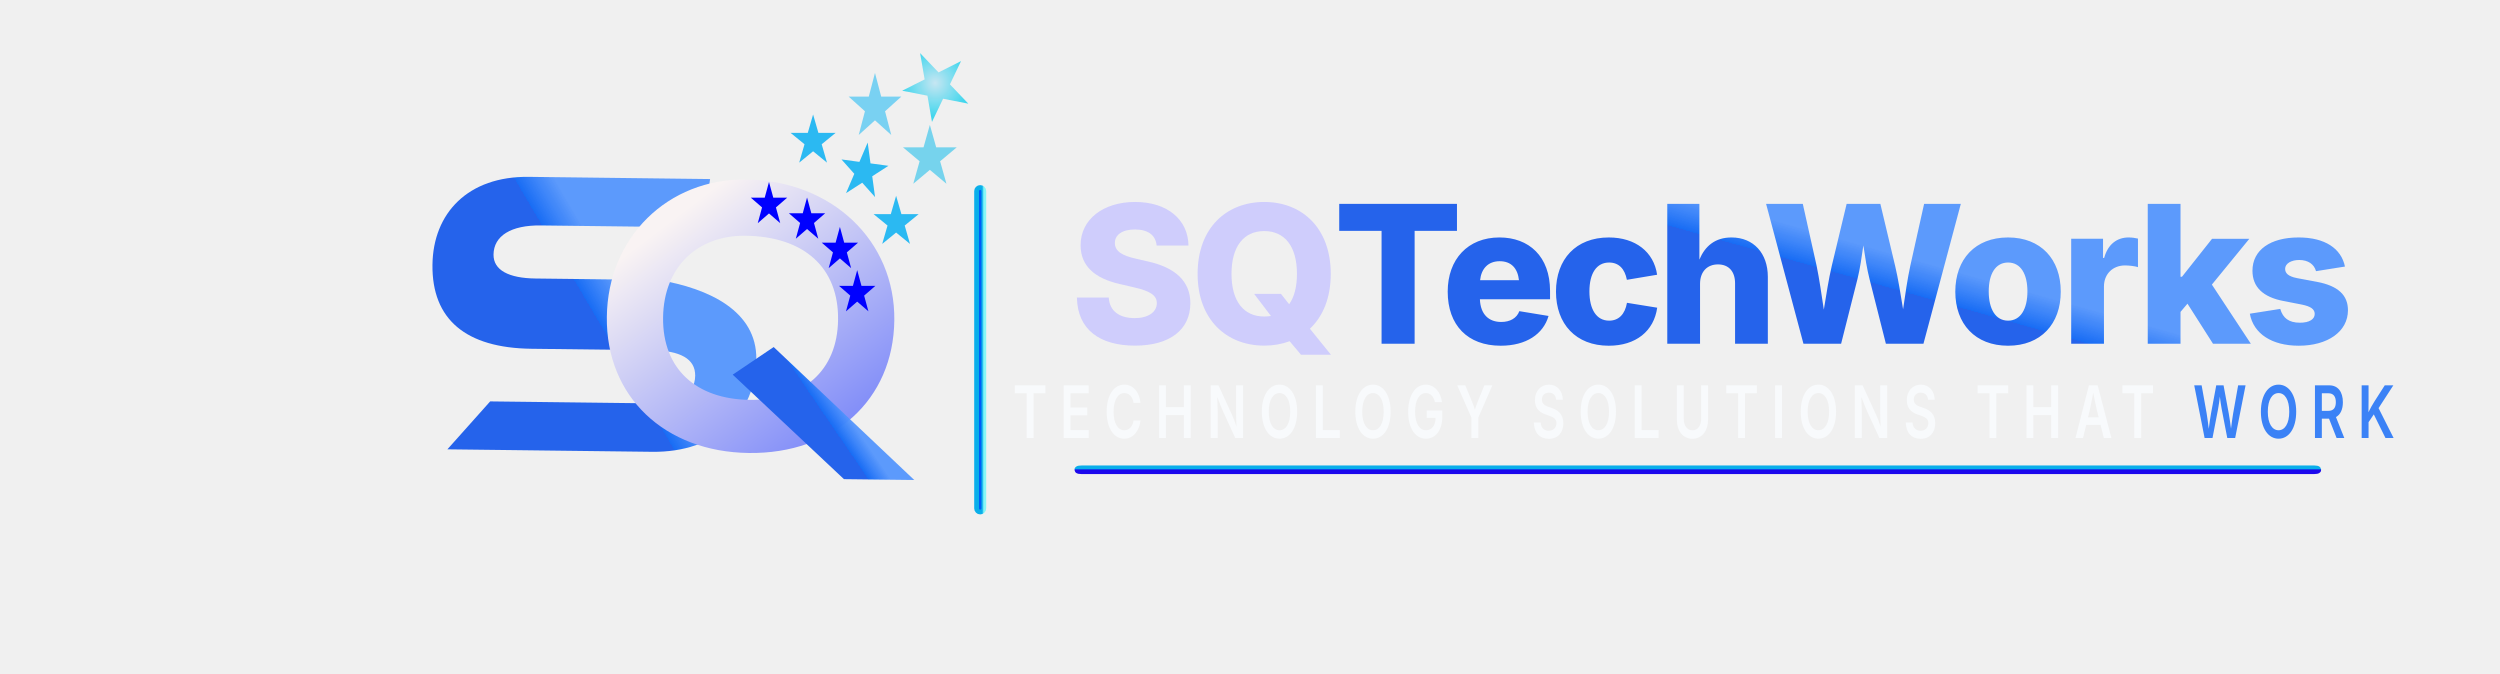
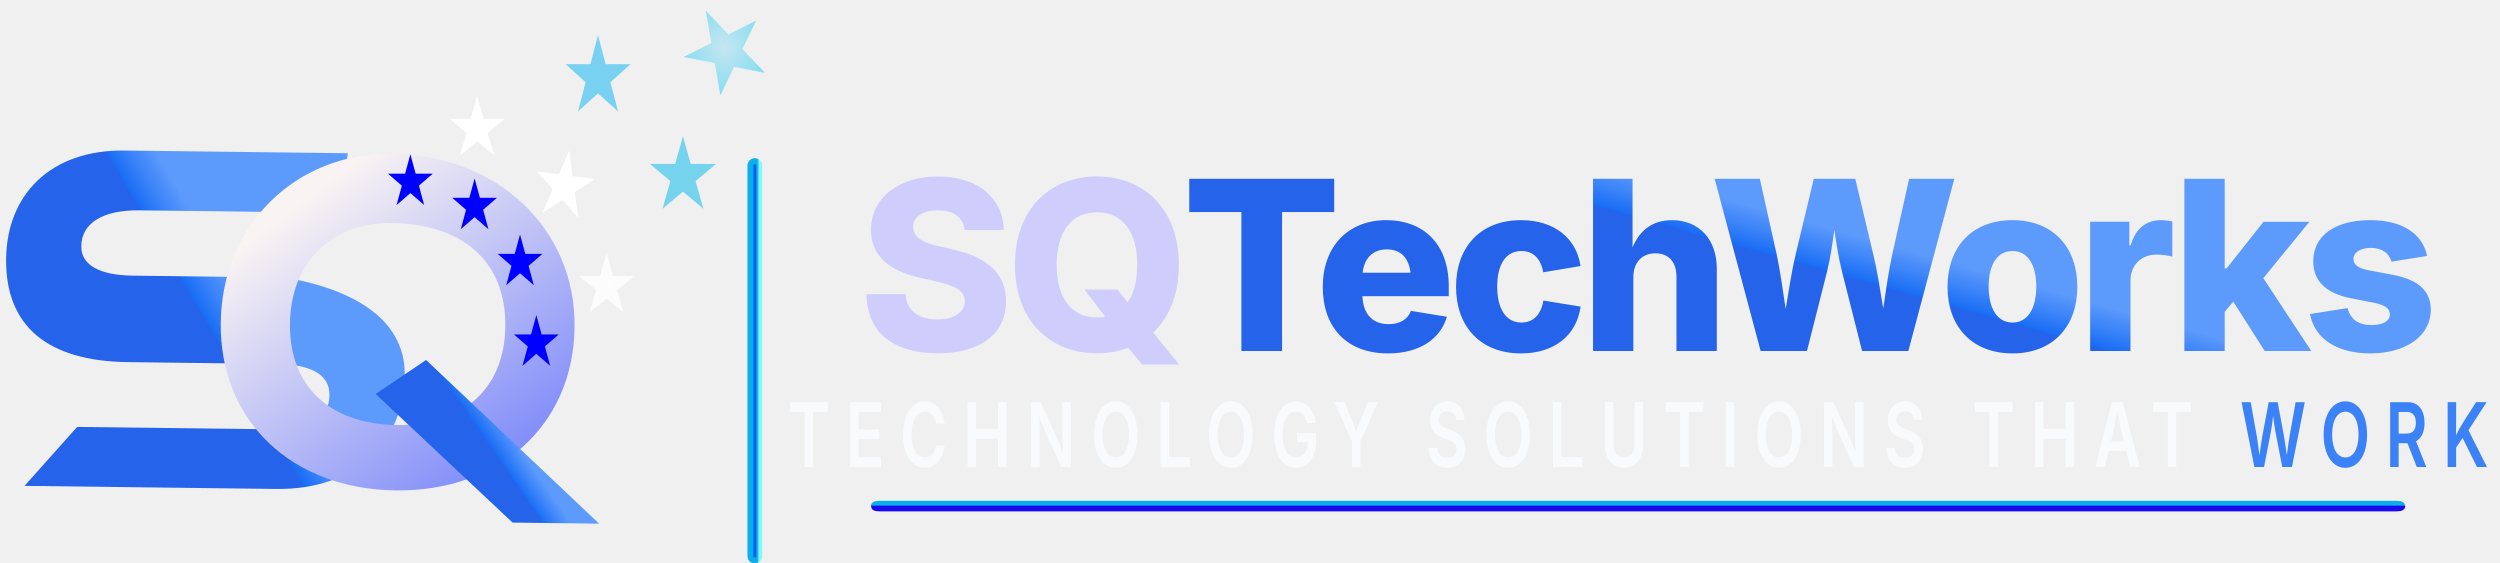
- <svg xmlns="http://www.w3.org/2000/svg" width="1040" height="280" stroke="null" style="vector-effect: non-scaling-stroke;" version="1.1" aria-labelledby="title desc" role="img">
-   <defs stroke="null" id="defs5">
-     <linearGradient stroke="null" style="vector-effect: non-scaling-stroke;" y2="0.5" x2="0.5" y1="0" x1="1.5" id="blue">
-       <stop stroke="null" style="vector-effect: non-scaling-stroke;" id="stop1" stop-color="#5495fdf1" offset="0.9" />
-       <stop stroke="null" style="vector-effect: non-scaling-stroke;" id="stop2" stop-color="#186cf4ff" offset="10" />
-       <stop stroke="null" style="vector-effect: non-scaling-stroke;" id="stop3" stop-color="#2563EB" offset="1" />
+ <svg xmlns="http://www.w3.org/2000/svg" width="845" height="190" role="img" aria-labelledby="title desc" version="1.1" stroke="null">
+   <defs id="defs5" stroke="null">
+     <linearGradient id="blue" x1="1.5" y1="0" x2="0.5" y2="0.5" stroke="null">
+       <stop offset="0.9" stop-color="#5495fdf1" id="stop1" stroke="null" />
+       <stop offset="10" stop-color="#186cf4ff" id="stop2" stroke="null" />
+       <stop offset="1" stop-color="#2563EB" id="stop3" stroke="null" />
    </linearGradient>
-     <linearGradient stroke="null" style="vector-effect: non-scaling-stroke;" y2="1" x2="0.8" y1="0" x1="0" id="white">
-       <stop stroke="null" style="vector-effect: non-scaling-stroke;" id="stop4" stop-color="#f9f3f3ff" offset="0.2" />
-       <stop stroke="null" style="vector-effect: non-scaling-stroke;" id="stop5" stop-color="#7a87f9ff" offset="1.5" />
+     <linearGradient spreadMethod="pad" y2="0" x2="1" y1="0" x1="0" id="svg_34" stroke="null">
+       <stop offset="0" stop-opacity="0.996" stop-color="#09aeea" stroke="null" />
+       <stop offset="0.492" stop-opacity="0.984" stop-color="#1804ed" stroke="null" />
    </linearGradient>
-     <linearGradient stroke="null" style="vector-effect: non-scaling-stroke;" id="svg_34" x1="0" y1="0" x2="1" y2="0" spreadMethod="pad">
-       <stop stroke="null" style="vector-effect: non-scaling-stroke;" stop-color="#09aeea" stop-opacity="0.996" offset="0" />
-       <stop stroke="null" style="vector-effect: non-scaling-stroke;" stop-color="#1804ed" stop-opacity="0.984" offset="0.492" />
+     <linearGradient id="svg_77" x1="0" y1="0" x2="1" y2="0" spreadMethod="pad">
+       <stop offset="0.766" stop-opacity="0.992" stop-color="#09aeea" stroke="null" />
+       <stop offset="1" stop-opacity="0.984" stop-color="#85f7f7" stroke="null" />
    </linearGradient>
-     <radialGradient spreadMethod="pad" id="svg_74">
-       <stop offset="0" stop-color="#c6e6f2" />
-       <stop offset="1" stop-opacity="0.996" stop-color="#42d6ed" />
+     <linearGradient id="white" x1="0" y1="0" x2="0.8" y2="1" stroke="null">
+       <stop offset="0.2" stop-color="#f9f3f3ff" id="stop4" stroke="null" />
+       <stop offset="1.5" stop-color="#7a87f9ff" id="stop5" stroke="null" />
+     </linearGradient>
+     <radialGradient spreadMethod="pad" id="svg_2">
+       <stop offset="0" stop-opacity="0.996" stop-color="#ffffff" />
+       <stop offset="1" stop-opacity="0.996" stop-color="#ffffff" />
    </radialGradient>
-     <linearGradient spreadMethod="pad" y2="0" x2="1" y1="0" x1="0" id="svg_77">
-       <stop stroke="null" style="vector-effect: non-scaling-stroke;" stop-color="#09aeea" stop-opacity="0.992" offset="0.766" />
-       <stop stroke="null" style="vector-effect: non-scaling-stroke;" stop-color="#85f7f7" stop-opacity="0.984" offset="1" />
-     </linearGradient>
+     <radialGradient gradientTransform="rotate(-64.5,0.5,0.5) translate(0,0.05) scale(1,0.9)" r="1.175" cy="0.5" cx="0.5" id="svg_6" spreadMethod="pad">
+       <stop stop-color="#c6e6f2" offset="0" />
+       <stop stop-color="#42d6ed" stop-opacity="0.996" offset="1" />
+     </radialGradient>
  </defs>
  <g stroke="null">
-     <g stroke="null" style="vector-effect: non-scaling-stroke;" id="g15">
-       <path stroke="null" style="vector-effect: non-scaling-stroke;" id="path5" d="m179.903,110.135c0.261,-21.448 14.75,-36.873 40.098,-36.565l75.394,0.917l-2.845,20.117l-67.595,-0.822c-12.349,-0.15 -19.554,4.312 -19.649,12.112c-0.079,6.5 6.381,9.828 17.43,9.963l51.346,0.625c20.759,3.503 40.797,12.847 40.552,32.996c-0.277,22.748 -16.723,38.799 -43.371,38.475l-85.144,-1.036l17.794,-19.935l65.645,0.798c12.349,0.15 19.546,-3.663 19.641,-11.462c0.087,-7.149 -6.373,-10.478 -18.072,-10.621l-50.046,-0.609c-27.298,-0.332 -41.455,-12.205 -41.178,-34.953l0,0z" fill="url(#blue)" />
-       <path stroke="null" id="path6" d="m310.344,74.669c35.747,0.435 62.095,25.457 61.692,58.605c-0.403,33.148 -25.378,55.595 -60.475,55.169c-35.097,-0.427 -59.519,-23.476 -59.116,-56.623c0.403,-33.148 25.402,-57.545 57.899,-57.15l0,0zm-0.285,23.398c-19.499,-0.237 -33.956,12.588 -34.217,34.036c-0.261,21.448 13.888,33.971 35.986,34.24c22.098,0.269 36.548,-11.906 36.808,-33.355c0.261,-21.448 -13.88,-34.621 -38.578,-34.922l0,0z" fill-rule="evenodd" fill="url(#white)" />
-       <path stroke="null" style="vector-effect: non-scaling-stroke;" id="path7" d="m321.847,144.364l58.482,55.315l-29.248,-0.356l-46.275,-43.466l17.041,-11.494l0,-0z" fill="url(#blue)" />
-       <rect stroke="null" style="vector-effect: non-scaling-stroke;" id="rect8" fill="#4582e3ff" rx="1.5" height="18" width="18" y="-22.672" x="337.878" />
-       <rect stroke="null" style="vector-effect: non-scaling-stroke;" id="rect8" fill="#6da5f9ff" rx="1.5" height="11" width="11" y="-55.672" x="384.878" />
-       <rect stroke="null" style="vector-effect: non-scaling-stroke;" id="rect10" fill="#06B6D4" rx="1.5" height="15" width="15" y="-57.672" x="334.878" />
-       <rect stroke="null" style="vector-effect: non-scaling-stroke;" id="rect11" fill="#c7d3edff" rx="1.5" height="14" width="14" y="-40.672" x="299.878" />
-       <rect stroke="null" style="vector-effect: non-scaling-stroke;" id="rect14" fill="#06B6D4" rx="1.5" height="10" width="10" y="-14.672" x="374.878" />
+     <g id="g15" stroke="null">
+       <path fill="url(#blue)" d="m2.07,87.446c0.261,-21.448 14.75,-36.873 40.098,-36.565l75.394,0.917l-2.845,20.117l-67.595,-0.822c-12.349,-0.15 -19.554,4.312 -19.649,12.112c-0.079,6.5 6.381,9.828 17.43,9.963l51.346,0.625c20.759,3.503 40.797,12.847 40.552,32.996c-0.277,22.748 -16.723,38.799 -43.371,38.475l-85.144,-1.036l17.794,-19.935l65.645,0.798c12.349,0.15 19.546,-3.663 19.641,-11.462c0.087,-7.149 -6.373,-10.478 -18.072,-10.621l-50.046,-0.609c-27.298,-0.332 -41.455,-12.205 -41.178,-34.953l0,0z" id="path5" stroke="null" />
+       <path fill="url(#white)" fill-rule="evenodd" d="m132.511,51.98c35.747,0.435 62.095,25.457 61.692,58.605c-0.403,33.148 -25.378,55.595 -60.475,55.169c-35.097,-0.427 -59.519,-23.476 -59.116,-56.623c0.403,-33.148 25.402,-57.545 57.899,-57.15l0,0zm-0.285,23.398c-19.499,-0.237 -33.956,12.588 -34.217,34.036c-0.261,21.448 13.888,33.971 35.986,34.24c22.098,0.269 36.548,-11.906 36.808,-33.355c0.261,-21.448 -13.88,-34.621 -38.578,-34.922l0,0z" id="path6" stroke="null" />
+       <path fill="url(#blue)" d="m144.014,121.675l58.482,55.315l-29.248,-0.356l-46.275,-43.466l17.041,-11.494l0,-0z" id="path7" stroke="null" />
+       <rect x="160.045" y="-45.361" width="18" height="18" rx="1.5" fill="#4582e3ff" id="rect8" stroke="null" />
+       <rect x="207.045" y="-78.361" width="11" height="11" rx="1.5" fill="#6da5f9ff" id="rect8" stroke="null" />
+       <rect x="157.045" y="-80.361" width="15" height="15" rx="1.5" fill="#06B6D4" id="rect10" stroke="null" />
+       <rect x="122.045" y="-63.361" width="14" height="14" rx="1.5" fill="#c7d3edff" id="rect11" stroke="null" />
+       <rect x="197.045" y="-37.361" width="10" height="10" rx="1.5" fill="#06B6D4" id="rect14" stroke="null" />
    </g>
-     <g stroke="null" font-family="Inter, 'Segoe UI', Arial, sans-serif" font-size="80px" font-weight="800" aria-label="SQTechWorks" id="text16">
-       <path stroke="null" fill="#cfcdfcff" id="path17" d="m472.18,143.781c14.414,0 23.008,-6.602 23.008,-17.656c0,-9.297 -6.523,-14.922 -17.773,-17.383l-5.039,-1.172c-5.195,-1.172 -8.594,-2.891 -8.594,-6.484c0,-3.242 2.852,-5.625 8.359,-5.625c5.547,0 8.633,2.461 9.023,6.68l13.242,0c-0.156,-10.781 -8.75,-18.125 -22.227,-18.125c-13.203,0 -22.656,7.227 -22.656,18.008c0,8.75 6.094,13.789 16.133,16.094l6.172,1.445c6.367,1.445 9.414,3.203 9.414,6.523c0,3.711 -3.516,6.25 -9.219,6.25c-6.289,0 -10.469,-2.891 -10.781,-8.555l-13.242,0c0.234,13.438 9.609,20 24.18,20zm53.758,0c3.75,0 7.305,-0.625 10.547,-1.836l4.727,5.625l12.461,0l-8.75,-10.82c5.391,-5.078 8.672,-12.773 8.672,-22.812c0,-19.219 -12.07,-29.922 -27.656,-29.922c-15.664,0 -27.734,10.703 -27.734,29.922c0,19.102 12.07,29.844 27.734,29.844zm-4.219,-21.523l6.992,9.18c-0.898,0.156 -1.797,0.234 -2.773,0.234c-8.477,0 -13.633,-6.25 -13.633,-17.734c0,-11.523 5.156,-17.812 13.633,-17.812c8.438,0 13.594,6.25 13.594,17.812c0,5.391 -1.133,9.648 -3.242,12.617l-3.398,-4.297l-11.172,0z" />
-       <path stroke="null" fill="url(#blue)" id="path18" d="m557.117,96.047l17.617,0l0,46.953l13.75,0l0,-46.953l17.617,0l0,-11.25l-48.984,0l0,11.25zm67.156,47.773c10.586,0 17.734,-4.805 19.922,-12.383l-12.148,-1.992c-1.094,2.93 -3.867,4.492 -7.539,4.492c-5.156,0 -8.633,-3.125 -8.867,-9.453l29.18,0l0,-3.438c0,-14.414 -8.789,-22.266 -21.055,-22.266c-13.125,0 -21.523,9.062 -21.523,22.539c0,13.984 8.32,22.5 22.031,22.5zm-8.555,-27.266c0.508,-4.805 3.359,-7.891 8.164,-7.891c4.766,0 7.461,2.93 8.008,7.891l-16.172,0zm53.523,27.266c11.25,0 18.789,-6.055 20.156,-15.82l-12.578,-2.031c-0.82,4.727 -3.398,7.422 -7.422,7.422c-5.234,0 -8.203,-4.648 -8.203,-12.148c0,-7.539 2.969,-12.031 8.203,-12.031c4.023,0 6.523,2.617 7.383,7.188l12.578,-2.109c-1.367,-9.492 -8.984,-15.508 -20.117,-15.508c-13.672,0 -21.953,9.062 -21.953,22.539c0,13.438 8.281,22.5 21.953,22.5zm37.977,-25.742c0,-5.078 3.008,-8.086 7.461,-8.086c4.453,0 7.109,2.93 7.109,7.852l0,25.156l13.633,0l0,-27.812c0,-9.883 -5.977,-16.406 -15.117,-16.406c-6.797,0 -11.016,3.594 -13.359,9.219l0,-23.203l-13.359,0l0,58.203l13.633,0l0,-24.922zm43.016,24.922l15.664,0l6.797,-26.875c1.094,-4.414 1.758,-9.18 2.461,-14.023c0.742,4.922 1.484,9.727 2.578,14.023l6.797,26.875l15.625,0l15.547,-58.203l-15.273,0l-5.742,25.742c-1.172,5.391 -2.109,11.953 -3.008,18.125c-1.016,-6.172 -2.031,-12.734 -3.32,-18.125l-6.133,-25.742l-14.023,0l-6.172,25.742c-1.289,5.469 -2.305,12.07 -3.32,18.281c-0.938,-6.211 -1.875,-12.812 -3.008,-18.281l-5.742,-25.742l-15.273,0l15.547,58.203zm85.125,0.82c13.633,0 21.914,-9.062 21.914,-22.5c0,-13.477 -8.281,-22.539 -21.914,-22.539c-13.672,0 -21.953,9.062 -21.953,22.539c0,13.438 8.281,22.5 21.953,22.5zm0,-10.43c-5.234,0 -8.047,-4.883 -8.047,-12.148c0,-7.305 2.812,-12.031 8.047,-12.031c5.234,0 8.047,4.727 8.047,12.031c0,7.266 -2.812,12.148 -8.047,12.148zm26.258,9.609l13.633,0l0,-23.828c0,-5.234 3.711,-8.75 8.75,-8.75c1.641,0 4.102,0.273 5.391,0.703l0,-11.875c-1.133,-0.273 -2.578,-0.469 -3.867,-0.469c-4.805,0 -8.633,2.773 -10.195,8.516l-0.469,0l0,-7.969l-13.242,0l0,43.672zm31.844,0l13.633,0l0,-13.242l2.891,-3.438l10.625,16.68l15.742,0l-16.211,-24.609l15.586,-19.062l-15.508,0l-12.5,15.781l-0.625,0l0,-30.312l-13.633,0l0,58.203zm62.82,0.82c11.914,0 20.469,-5.781 20.469,-14.766c0,-6.328 -4.18,-10.156 -12.852,-11.797l-8.359,-1.562c-3.75,-0.742 -4.922,-2.109 -4.922,-3.867c0,-2.227 2.578,-3.672 5.859,-3.672c3.672,0 6.172,1.719 6.992,4.648l12.031,-1.914c-1.523,-7.5 -8.32,-12.109 -19.258,-12.109c-11.719,0 -19.219,5.156 -19.219,13.867c0,6.68 4.297,10.938 12.93,12.578l7.617,1.484c3.633,0.742 5.352,1.875 5.352,3.906c0,2.227 -2.305,3.633 -6.133,3.633c-4.648,0 -7.109,-1.953 -8.203,-5.742l-12.656,1.992c1.523,8.359 9.18,13.32 20.352,13.32z" />
+     <g id="text16" aria-label="SQTechWorks" font-weight="800" font-size="80px" font-family="Inter, 'Segoe UI', Arial, sans-serif" stroke="null">
+       <path d="m317.035,119.412c14.414,0 23.008,-6.602 23.008,-17.656c0,-9.297 -6.523,-14.922 -17.773,-17.383l-5.039,-1.172c-5.195,-1.172 -8.594,-2.891 -8.594,-6.484c0,-3.242 2.852,-5.625 8.359,-5.625c5.547,0 8.633,2.461 9.023,6.68l13.242,0c-0.156,-10.781 -8.75,-18.125 -22.227,-18.125c-13.203,0 -22.656,7.227 -22.656,18.008c0,8.75 6.094,13.789 16.133,16.094l6.172,1.445c6.367,1.445 9.414,3.203 9.414,6.523c0,3.711 -3.516,6.25 -9.219,6.25c-6.289,0 -10.469,-2.891 -10.781,-8.555l-13.242,0c0.234,13.438 9.609,20 24.18,20zm53.758,0c3.75,0 7.305,-0.625 10.547,-1.836l4.727,5.625l12.461,0l-8.75,-10.82c5.391,-5.078 8.672,-12.773 8.672,-22.812c0,-19.219 -12.07,-29.922 -27.656,-29.922c-15.664,0 -27.734,10.703 -27.734,29.922c0,19.102 12.07,29.844 27.734,29.844zm-4.219,-21.523l6.992,9.18c-0.898,0.156 -1.797,0.234 -2.773,0.234c-8.477,0 -13.633,-6.25 -13.633,-17.734c0,-11.523 5.156,-17.812 13.633,-17.812c8.438,0 13.594,6.25 13.594,17.812c0,5.391 -1.133,9.648 -3.242,12.617l-3.398,-4.297l-11.172,0z" id="path17" fill="#cfcdfcff" stroke="null" />
+       <path d="m401.973,71.677l17.617,0l0,46.953l13.75,0l0,-46.953l17.617,0l0,-11.25l-48.984,0l0,11.25zm67.156,47.773c10.586,0 17.734,-4.805 19.922,-12.383l-12.148,-1.992c-1.094,2.93 -3.867,4.492 -7.539,4.492c-5.156,0 -8.633,-3.125 -8.867,-9.453l29.18,0l0,-3.438c0,-14.414 -8.789,-22.266 -21.055,-22.266c-13.125,0 -21.523,9.062 -21.523,22.539c0,13.984 8.32,22.5 22.031,22.5zm-8.555,-27.266c0.508,-4.805 3.359,-7.891 8.164,-7.891c4.766,0 7.461,2.93 8.008,7.891l-16.172,0zm53.523,27.266c11.25,0 18.789,-6.055 20.156,-15.82l-12.578,-2.031c-0.82,4.727 -3.398,7.422 -7.422,7.422c-5.234,0 -8.203,-4.648 -8.203,-12.148c0,-7.539 2.969,-12.031 8.203,-12.031c4.023,0 6.523,2.617 7.383,7.188l12.578,-2.109c-1.367,-9.492 -8.984,-15.508 -20.117,-15.508c-13.672,0 -21.953,9.062 -21.953,22.539c0,13.438 8.281,22.5 21.953,22.5zm37.977,-25.742c0,-5.078 3.008,-8.086 7.461,-8.086c4.453,0 7.109,2.93 7.109,7.852l0,25.156l13.633,0l0,-27.812c0,-9.883 -5.977,-16.406 -15.117,-16.406c-6.797,0 -11.016,3.594 -13.359,9.219l0,-23.203l-13.359,0l0,58.203l13.633,0l0,-24.922zm43.016,24.922l15.664,0l6.797,-26.875c1.094,-4.414 1.758,-9.18 2.461,-14.023c0.742,4.922 1.484,9.727 2.578,14.023l6.797,26.875l15.625,0l15.547,-58.203l-15.273,0l-5.742,25.742c-1.172,5.391 -2.109,11.953 -3.008,18.125c-1.016,-6.172 -2.031,-12.734 -3.32,-18.125l-6.133,-25.742l-14.023,0l-6.172,25.742c-1.289,5.469 -2.305,12.07 -3.32,18.281c-0.938,-6.211 -1.875,-12.812 -3.008,-18.281l-5.742,-25.742l-15.273,0l15.547,58.203zm85.125,0.82c13.633,0 21.914,-9.062 21.914,-22.5c0,-13.477 -8.281,-22.539 -21.914,-22.539c-13.672,0 -21.953,9.062 -21.953,22.539c0,13.438 8.281,22.5 21.953,22.5zm0,-10.43c-5.234,0 -8.047,-4.883 -8.047,-12.148c0,-7.305 2.812,-12.031 8.047,-12.031c5.234,0 8.047,4.727 8.047,12.031c0,7.266 -2.812,12.148 -8.047,12.148zm26.258,9.609l13.633,0l0,-23.828c0,-5.234 3.711,-8.75 8.75,-8.75c1.641,0 4.102,0.273 5.391,0.703l0,-11.875c-1.133,-0.273 -2.578,-0.469 -3.867,-0.469c-4.805,0 -8.633,2.773 -10.195,8.516l-0.469,0l0,-7.969l-13.242,0l0,43.672zm31.844,0l13.633,0l0,-13.242l2.891,-3.438l10.625,16.68l15.742,0l-16.211,-24.609l15.586,-19.062l-15.508,0l-12.5,15.781l-0.625,0l0,-30.312l-13.633,0l0,58.203zm62.82,0.82c11.914,0 20.469,-5.781 20.469,-14.766c0,-6.328 -4.18,-10.156 -12.852,-11.797l-8.359,-1.562c-3.75,-0.742 -4.922,-2.109 -4.922,-3.867c0,-2.227 2.578,-3.672 5.859,-3.672c3.672,0 6.172,1.719 6.992,4.648l12.031,-1.914c-1.523,-7.5 -8.32,-12.109 -19.258,-12.109c-11.719,0 -19.219,5.156 -19.219,13.867c0,6.68 4.297,10.938 12.93,12.578l7.617,1.484c3.633,0.742 5.352,1.875 5.352,3.906c0,2.227 -2.305,3.633 -6.133,3.633c-4.648,0 -7.109,-1.953 -8.203,-5.742l-12.656,1.992c1.523,8.359 9.18,13.32 20.352,13.32z" id="path18" fill="url(#blue)" stroke="null" />
    </g>
-     <g stroke="null" fill="#f8fafc" font-family="Inter, 'Segoe UI', Arial, sans-serif" font-size="16px" font-weight="600" aria-label="TECHNOLOGY SOLUTIONS THAT WORK" transform="translate(-245 -65) scale(1.35 1.35)" id="text17">
-       <path stroke="null" id="path19" d="m494.191,169.34l3.659,0l0,13.775l2.124,0l0,-13.775l3.651,0l0,-2.45l-9.433,0l0,2.45zm15.053,13.775l7.731,0l0,-2.45l-5.607,0l0,-4.53l5.162,0l0,-2.417l-5.162,0l0,-4.378l5.576,0l0,-2.45l-7.699,0l0,16.225zm18.68,0.218c2.8,0 4.677,-2.515 5.003,-5.619l-2.148,0c-0.27,1.917 -1.416,3.016 -2.832,3.016c-1.925,0 -3.317,-1.993 -3.317,-5.717c0,-3.681 1.384,-5.739 3.325,-5.739c1.416,0 2.561,1.1 2.824,3.016l2.14,0c-0.374,-3.55 -2.394,-5.619 -4.995,-5.619c-3.094,0 -5.424,3.093 -5.424,8.341c0,5.227 2.307,8.32 5.424,8.32zm10.719,-0.218l2.124,0l0,-7.067l5.512,0l0,7.067l2.124,0l0,-16.225l-2.124,0l0,6.708l-5.512,0l0,-6.708l-2.124,0l0,16.225zm15.912,0l2.163,0l0,-8.058c0,-0.904 -0.072,-2.613 -0.151,-4.617c0.795,2.113 1.241,3.267 1.861,4.628l3.699,8.047l2.41,0l0,-16.225l-2.155,0l0,8.516c0,0.991 0.048,2.635 0.127,4.203c-0.517,-1.623 -1.034,-2.853 -1.456,-3.779l-4.096,-8.94l-2.402,0l0,16.225zm21.21,0.218c3.102,0 5.432,-3.082 5.432,-8.32c0,-5.249 -2.33,-8.341 -5.432,-8.341c-3.11,0 -5.448,3.093 -5.448,8.341c0,5.227 2.338,8.32 5.448,8.32zm0,-2.603c-1.941,0 -3.317,-2.025 -3.317,-5.717c0,-3.713 1.376,-5.739 3.317,-5.739c1.925,0 3.293,2.015 3.293,5.739c0,3.702 -1.368,5.717 -3.293,5.717zm11.212,2.385l7.357,0l0,-2.45l-5.234,0l0,-13.775l-2.124,0l0,16.225zm17.591,0.218c3.102,0 5.432,-3.082 5.432,-8.32c0,-5.249 -2.33,-8.341 -5.432,-8.341c-3.11,0 -5.448,3.093 -5.448,8.341c0,5.227 2.338,8.32 5.448,8.32zm0,-2.603c-1.941,0 -3.317,-2.025 -3.317,-5.717c0,-3.713 1.376,-5.739 3.317,-5.739c1.925,0 3.293,2.015 3.293,5.739c0,3.702 -1.368,5.717 -3.293,5.717zm16.326,2.603c2.927,0 5.027,-2.581 5.027,-6.751l0,-1.949l-4.796,0l0,2.287l2.736,0c-0.04,2.33 -1.177,3.811 -2.959,3.811c-1.996,0 -3.364,-2.058 -3.364,-5.728c0,-3.681 1.4,-5.728 3.317,-5.728c1.44,0 2.41,1.067 2.792,2.799l2.171,0c-0.366,-3.191 -2.378,-5.401 -4.987,-5.401c-3.102,0 -5.424,3.125 -5.424,8.352c0,5.129 2.219,8.309 5.488,8.309zm14.003,-0.218l2.124,0l0,-6.283l4.327,-9.942l-2.466,0l-2.076,5.118c-0.31,0.773 -0.573,1.47 -0.835,2.396c-0.262,-0.904 -0.525,-1.601 -0.851,-2.396l-2.116,-5.118l-2.482,0l4.375,9.942l0,6.283zm23.839,0.25c2.832,0 4.486,-1.949 4.486,-4.802c0,-2.831 -1.726,-4.084 -3.484,-4.661l-1.106,-0.392c-0.962,-0.327 -2.02,-0.871 -2.02,-2.232c0,-1.231 0.811,-2.134 2.148,-2.134c1.281,0 2.14,0.806 2.243,2.189l2.06,0c-0.056,-2.711 -1.742,-4.661 -4.271,-4.661c-2.482,0 -4.327,1.917 -4.327,4.78c0,2.287 1.169,3.659 3.15,4.356l1.344,0.479c1.281,0.457 2.14,0.991 2.14,2.254c0,1.394 -0.978,2.341 -2.378,2.341c-1.336,0 -2.394,-0.828 -2.49,-2.537l-2.092,0c0.095,3.202 1.837,5.02 4.597,5.02zm15.276,-0.033c3.102,0 5.432,-3.082 5.432,-8.32c0,-5.249 -2.33,-8.341 -5.432,-8.341c-3.11,0 -5.448,3.093 -5.448,8.341c0,5.227 2.338,8.32 5.448,8.32zm0,-2.603c-1.941,0 -3.317,-2.025 -3.317,-5.717c0,-3.713 1.376,-5.739 3.317,-5.739c1.925,0 3.293,2.015 3.293,5.739c0,3.702 -1.368,5.717 -3.293,5.717zm11.212,2.385l7.357,0l0,-2.45l-5.234,0l0,-13.775l-2.124,0l0,16.225zm17.781,0.24c2.887,0 4.804,-2.396 4.804,-5.869l0,-10.595l-2.124,0l0,10.356c0,2.036 -1.042,3.506 -2.68,3.506c-1.638,0 -2.68,-1.47 -2.68,-3.506l0,-10.356l-2.124,0l0,10.595c0,3.474 1.901,5.869 4.804,5.869zm10.416,-14.015l3.659,0l0,13.775l2.124,0l0,-13.775l3.651,0l0,-2.45l-9.433,0l0,2.45zm17.177,-2.45l-2.124,0l0,16.225l2.124,0l0,-16.225zm11.228,16.443c3.102,0 5.432,-3.082 5.432,-8.32c0,-5.249 -2.33,-8.341 -5.432,-8.341c-3.11,0 -5.448,3.093 -5.448,8.341c0,5.227 2.338,8.32 5.448,8.32zm0,-2.603c-1.941,0 -3.317,-2.025 -3.317,-5.717c0,-3.713 1.376,-5.739 3.317,-5.739c1.925,0 3.293,2.015 3.293,5.739c0,3.702 -1.368,5.717 -3.293,5.717zm11.212,2.385l2.163,0l0,-8.058c0,-0.904 -0.072,-2.613 -0.151,-4.617c0.795,2.113 1.241,3.267 1.861,4.628l3.699,8.047l2.41,0l0,-16.225l-2.155,0l0,8.516c0,0.991 0.048,2.635 0.127,4.203c-0.517,-1.623 -1.034,-2.853 -1.456,-3.779l-4.096,-8.94l-2.402,0l0,16.225zm20.295,0.25c2.832,0 4.486,-1.949 4.486,-4.802c0,-2.831 -1.726,-4.084 -3.484,-4.661l-1.106,-0.392c-0.962,-0.327 -2.02,-0.871 -2.02,-2.232c0,-1.231 0.811,-2.134 2.148,-2.134c1.281,0 2.14,0.806 2.243,2.189l2.06,0c-0.056,-2.711 -1.742,-4.661 -4.271,-4.661c-2.482,0 -4.327,1.917 -4.327,4.78c0,2.287 1.169,3.659 3.15,4.356l1.344,0.479c1.281,0.457 2.14,0.991 2.14,2.254c0,1.394 -0.978,2.341 -2.378,2.341c-1.336,0 -2.394,-0.828 -2.49,-2.537l-2.092,0c0.095,3.202 1.837,5.02 4.597,5.02zm17.54,-14.026l3.659,0l0,13.775l2.124,0l0,-13.775l3.651,0l0,-2.45l-9.433,0l0,2.45zm15.053,13.775l2.124,0l0,-7.067l5.512,0l0,7.067l2.124,0l0,-16.225l-2.124,0l0,6.708l-5.512,0l0,-6.708l-2.124,0l0,16.225zm15.117,0l2.323,0l0.97,-4.018l4.43,0l1.01,4.018l2.33,0l-4.231,-16.225l-2.696,0l-4.136,16.225zm3.858,-6.359l0.501,-2.069c0.326,-1.448 0.684,-3.267 1.106,-5.532c0.437,2.243 0.811,4.04 1.161,5.532l0.517,2.069l-3.285,0zm10.599,-7.416l3.659,0l0,13.775l2.124,0l0,-13.775l3.651,0l0,-2.45l-9.433,0l0,2.45z" />
-       <path stroke="null" fill="#3b82f6" id="path20" d="m860.826,183.115l2.434,0l1.726,-8.962c0.231,-1.209 0.382,-2.472 0.541,-3.811c0.175,1.394 0.342,2.679 0.557,3.811l1.726,8.962l2.434,0l3.205,-16.225l-2.291,0l-1.535,8.635c-0.247,1.459 -0.461,3.114 -0.66,4.704c-0.215,-1.59 -0.437,-3.245 -0.7,-4.704l-1.599,-8.635l-2.251,0l-1.607,8.635c-0.27,1.47 -0.485,3.147 -0.7,4.759c-0.199,-1.612 -0.406,-3.289 -0.652,-4.759l-1.543,-8.635l-2.283,0l3.197,16.225zm22.792,0.218c3.102,0 5.432,-3.082 5.432,-8.32c0,-5.249 -2.33,-8.341 -5.432,-8.341c-3.11,0 -5.448,3.093 -5.448,8.341c0,5.227 2.338,8.32 5.448,8.32zm0,-2.603c-1.941,0 -3.317,-2.025 -3.317,-5.717c0,-3.713 1.376,-5.739 3.317,-5.739c1.925,0 3.293,2.015 3.293,5.739c0,3.702 -1.368,5.717 -3.293,5.717zm11.212,2.385l2.124,0l0,-5.957l2.211,0l2.33,5.957l2.378,0l-2.569,-6.447c1.4,-0.762 2.132,-2.385 2.132,-4.584c0,-3.093 -1.448,-5.194 -4.176,-5.194l-4.43,0l0,16.225zm2.124,-8.363l0,-5.423l1.98,0c1.615,0 2.33,1.024 2.33,2.755c0,1.721 -0.716,2.668 -2.315,2.668l-1.996,0zm12.269,8.363l2.124,0l0,-4.868l1.615,-2.407l3.595,7.274l2.505,0l-4.629,-9.202l4.55,-7.024l-2.641,0l-3.11,4.857c-0.779,1.241 -1.36,2.265 -1.917,3.43l0.032,-3.474l0,-4.813l-2.124,0l0,16.225z" />
+     <g id="text17" transform="translate(-245 -65) scale(1.35 1.35)" aria-label="TECHNOLOGY SOLUTIONS THAT WORK" font-weight="600" font-size="16px" font-family="Inter, 'Segoe UI', Arial, sans-serif" fill="#f8fafc" stroke="null">
+       <path d="m379.269,151.288l3.659,0l0,13.775l2.124,0l0,-13.775l3.651,0l0,-2.45l-9.433,0l0,2.45l0,0zm15.053,13.775l7.731,0l0,-2.45l-5.607,0l0,-4.53l5.162,0l0,-2.417l-5.162,0l0,-4.378l5.576,0l0,-2.45l-7.699,0l0,16.225l0,-0zm18.68,0.218c2.8,0 4.677,-2.515 5.003,-5.619l-2.148,0c-0.27,1.917 -1.416,3.016 -2.832,3.016c-1.925,0 -3.317,-1.993 -3.317,-5.717c0,-3.681 1.384,-5.739 3.325,-5.739c1.416,0 2.561,1.1 2.824,3.016l2.14,0c-0.374,-3.55 -2.394,-5.619 -4.995,-5.619c-3.094,0 -5.424,3.093 -5.424,8.341c0,5.227 2.307,8.32 5.424,8.32l0,-0zm10.719,-0.218l2.124,0l0,-7.067l5.512,0l0,7.067l2.124,0l0,-16.225l-2.124,0l0,6.708l-5.512,0l0,-6.708l-2.124,0l0,16.225zm15.912,0l2.163,0l0,-8.058c0,-0.904 -0.072,-2.613 -0.151,-4.617c0.795,2.113 1.241,3.267 1.861,4.628l3.699,8.047l2.41,0l0,-16.225l-2.155,0l0,8.516c0,0.991 0.048,2.635 0.127,4.203c-0.517,-1.623 -1.034,-2.853 -1.456,-3.779l-4.096,-8.94l-2.402,0l0,16.225l0,0zm21.21,0.218c3.102,0 5.432,-3.082 5.432,-8.32c0,-5.249 -2.33,-8.341 -5.432,-8.341c-3.11,0 -5.448,3.093 -5.448,8.341c0,5.227 2.338,8.32 5.448,8.32zm0,-2.603c-1.941,0 -3.317,-2.025 -3.317,-5.717c0,-3.713 1.376,-5.739 3.317,-5.739c1.925,0 3.293,2.015 3.293,5.739c0,3.702 -1.368,5.717 -3.293,5.717zm11.212,2.385l7.357,0l0,-2.45l-5.234,0l0,-13.775l-2.124,0l0,16.225l0,-0zm17.591,0.218c3.102,0 5.432,-3.082 5.432,-8.32c0,-5.249 -2.33,-8.341 -5.432,-8.341c-3.11,0 -5.448,3.093 -5.448,8.341c0,5.227 2.338,8.32 5.448,8.32zm0,-2.603c-1.941,0 -3.317,-2.025 -3.317,-5.717c0,-3.713 1.376,-5.739 3.317,-5.739c1.925,0 3.293,2.015 3.293,5.739c0,3.702 -1.368,5.717 -3.293,5.717zm16.326,2.603c2.927,0 5.027,-2.581 5.027,-6.751l0,-1.949l-4.796,0l0,2.287l2.736,0c-0.04,2.33 -1.177,3.811 -2.959,3.811c-1.996,0 -3.364,-2.058 -3.364,-5.728c0,-3.681 1.4,-5.728 3.317,-5.728c1.44,0 2.41,1.067 2.792,2.799l2.171,0c-0.366,-3.191 -2.378,-5.401 -4.987,-5.401c-3.102,0 -5.424,3.125 -5.424,8.352c0,5.129 2.219,8.309 5.488,8.309l0,0zm14.003,-0.218l2.124,0l0,-6.283l4.327,-9.942l-2.466,0l-2.076,5.118c-0.31,0.773 -0.573,1.47 -0.835,2.396c-0.262,-0.904 -0.525,-1.601 -0.851,-2.396l-2.116,-5.118l-2.482,0l4.375,9.942l0,6.283l0,0zm23.839,0.25c2.832,0 4.486,-1.949 4.486,-4.802c0,-2.831 -1.726,-4.084 -3.484,-4.661l-1.106,-0.392c-0.962,-0.327 -2.02,-0.871 -2.02,-2.232c0,-1.231 0.811,-2.134 2.148,-2.134c1.281,0 2.14,0.806 2.243,2.189l2.06,0c-0.056,-2.711 -1.742,-4.661 -4.271,-4.661c-2.482,0 -4.327,1.917 -4.327,4.78c0,2.287 1.169,3.659 3.15,4.356l1.344,0.479c1.281,0.457 2.14,0.991 2.14,2.254c0,1.394 -0.978,2.341 -2.378,2.341c-1.336,0 -2.394,-0.828 -2.49,-2.537l-2.092,0c0.095,3.202 1.837,5.02 4.597,5.02l-0,-0zm15.276,-0.033c3.102,0 5.432,-3.082 5.432,-8.32c0,-5.249 -2.33,-8.341 -5.432,-8.341c-3.11,0 -5.448,3.093 -5.448,8.341c0,5.227 2.338,8.32 5.448,8.32zm0,-2.603c-1.941,0 -3.317,-2.025 -3.317,-5.717c0,-3.713 1.376,-5.739 3.317,-5.739c1.925,0 3.293,2.015 3.293,5.739c0,3.702 -1.368,5.717 -3.293,5.717zm11.212,2.385l7.357,0l0,-2.45l-5.234,0l0,-13.775l-2.124,0l0,16.225l0,-0zm17.781,0.24c2.887,0 4.804,-2.396 4.804,-5.869l0,-10.595l-2.124,0l0,10.356c0,2.036 -1.042,3.506 -2.68,3.506c-1.638,0 -2.68,-1.47 -2.68,-3.506l0,-10.356l-2.124,0l0,10.595c0,3.474 1.901,5.869 4.804,5.869l-0,0zm10.416,-14.015l3.659,0l0,13.775l2.124,0l0,-13.775l3.651,0l0,-2.45l-9.433,0l0,2.45l0,0zm17.177,-2.45l-2.124,0l0,16.225l2.124,0l0,-16.225zm11.228,16.443c3.102,0 5.432,-3.082 5.432,-8.32c0,-5.249 -2.33,-8.341 -5.432,-8.341c-3.11,0 -5.448,3.093 -5.448,8.341c0,5.227 2.338,8.32 5.448,8.32zm0,-2.603c-1.941,0 -3.317,-2.025 -3.317,-5.717c0,-3.713 1.376,-5.739 3.317,-5.739c1.925,0 3.293,2.015 3.293,5.739c0,3.702 -1.368,5.717 -3.293,5.717zm11.212,2.385l2.163,0l0,-8.058c0,-0.904 -0.072,-2.613 -0.151,-4.617c0.795,2.113 1.241,3.267 1.861,4.628l3.699,8.047l2.41,0l0,-16.225l-2.155,0l0,8.516c0,0.991 0.048,2.635 0.127,4.203c-0.517,-1.623 -1.034,-2.853 -1.456,-3.779l-4.096,-8.94l-2.402,0l0,16.225l0,0zm20.295,0.25c2.832,0 4.486,-1.949 4.486,-4.802c0,-2.831 -1.726,-4.084 -3.484,-4.661l-1.106,-0.392c-0.962,-0.327 -2.02,-0.871 -2.02,-2.232c0,-1.231 0.811,-2.134 2.148,-2.134c1.281,0 2.14,0.806 2.243,2.189l2.06,0c-0.056,-2.711 -1.742,-4.661 -4.271,-4.661c-2.482,0 -4.327,1.917 -4.327,4.78c0,2.287 1.169,3.659 3.15,4.356l1.344,0.479c1.281,0.457 2.14,0.991 2.14,2.254c0,1.394 -0.978,2.341 -2.378,2.341c-1.336,0 -2.394,-0.828 -2.49,-2.537l-2.092,0c0.095,3.202 1.837,5.02 4.597,5.02l-0,-0zm17.54,-14.026l3.659,0l0,13.775l2.124,0l0,-13.775l3.651,0l0,-2.45l-9.433,0l0,2.45l0,0zm15.053,13.775l2.124,0l0,-7.067l5.512,0l0,7.067l2.124,0l0,-16.225l-2.124,0l0,6.708l-5.512,0l0,-6.708l-2.124,0l0,16.225zm15.117,0l2.323,0l0.97,-4.018l4.43,0l1.01,4.018l2.33,0l-4.231,-16.225l-2.696,0l-4.136,16.225l-0,0zm3.858,-6.359l0.501,-2.069c0.326,-1.448 0.684,-3.267 1.106,-5.532c0.437,2.243 0.811,4.04 1.161,5.532l0.517,2.069l-3.285,0zm10.599,-7.416l3.659,0l0,13.775l2.124,0l0,-13.775l3.651,0l0,-2.45l-9.433,0l0,2.45l0,0z" id="path19" stroke="null" />
+       <path d="m745.904,165.064l2.434,0l1.726,-8.962c0.231,-1.209 0.382,-2.472 0.541,-3.811c0.175,1.394 0.342,2.679 0.557,3.811l1.726,8.962l2.434,0l3.205,-16.225l-2.291,0l-1.535,8.635c-0.247,1.459 -0.461,3.114 -0.66,4.704c-0.215,-1.59 -0.437,-3.245 -0.7,-4.704l-1.599,-8.635l-2.251,0l-1.607,8.635c-0.27,1.47 -0.485,3.147 -0.7,4.759c-0.199,-1.612 -0.406,-3.289 -0.652,-4.759l-1.543,-8.635l-2.283,0l3.197,16.225zm22.792,0.218c3.102,0 5.432,-3.082 5.432,-8.32c0,-5.249 -2.33,-8.341 -5.432,-8.341c-3.11,0 -5.448,3.093 -5.448,8.341c0,5.227 2.338,8.32 5.448,8.32zm0,-2.603c-1.941,0 -3.317,-2.025 -3.317,-5.717c0,-3.713 1.376,-5.739 3.317,-5.739c1.925,0 3.293,2.015 3.293,5.739c0,3.702 -1.368,5.717 -3.293,5.717zm11.212,2.385l2.124,0l0,-5.957l2.211,0l2.33,5.957l2.378,0l-2.569,-6.447c1.4,-0.762 2.132,-2.385 2.132,-4.584c0,-3.093 -1.448,-5.194 -4.176,-5.194l-4.43,0l0,16.225l0,0zm2.124,-8.363l0,-5.423l1.98,0c1.615,0 2.33,1.024 2.33,2.755c0,1.721 -0.716,2.668 -2.315,2.668l-1.996,0l-0,0zm12.269,8.363l2.124,0l0,-4.868l1.615,-2.407l3.595,7.274l2.505,0l-4.629,-9.202l4.55,-7.024l-2.641,0l-3.11,4.857c-0.779,1.241 -1.36,2.265 -1.917,3.43l0.032,-3.474l0,-4.813l-2.124,0l0,16.225z" id="path20" fill="#3b82f6" stroke="null" />
    </g>
-     <rect transform="rotate(90 706.29 195.425)" stroke="url(#svg_34)" id="svg_9" fill="#0d62ebff" rx="1.5" height="515.644" width="0.581" y="-62.397" x="706" stroke-width="3" />
-     <path stroke="#1202f2" stroke-width="0" id="svg_20" d="m328.173,88.712l5.773,0l1.784,-6.552l1.784,6.552l5.773,0l-4.671,4.049l1.784,6.552l-4.671,-4.049l-4.671,4.049l1.784,-6.552l-4.671,-4.049z" fill="#0000ff" />
-     <path stroke="#1202f2" stroke-width="0" id="svg_21" d="m312.346,82.237l5.773,0l1.784,-6.552l1.784,6.552l5.773,0l-4.671,4.049l1.784,6.552l-4.671,-4.049l-4.671,4.049l1.784,-6.552l-4.671,-4.049z" fill="#0000ff" />
-     <path stroke="#1202f2" stroke-width="0" id="svg_22" d="m341.842,100.942l5.773,0l1.784,-6.552l1.784,6.552l5.773,0l-4.671,4.049l1.784,6.552l-4.671,-4.049l-4.671,4.049l1.784,-6.552l-4.671,-4.049z" fill="#0000ff" />
-     <path stroke="#1202f2" stroke-width="0" id="svg_23" d="m349.036,118.928l5.773,0l1.784,-6.552l1.784,6.552l5.773,0l-4.671,4.049l1.784,6.552l-4.671,-4.049l-4.671,4.049l1.784,-6.552l-4.671,-4.049z" fill="#0000ff" />
-     <path stroke="#1202f2" stroke-width="0" id="svg_24" d="m328.892,55.279l7.147,0l2.209,-7.651l2.209,7.651l7.147,0l-5.782,4.729l2.209,7.651l-5.782,-4.729l-5.782,4.729l2.209,-7.651l-5.782,-4.729z" fill="#2bb9f2" />
-     <path transform="rotate(7.7272 359.471 70.233)" stroke="#1202f2" stroke-width="0" id="svg_25" d="m349.614,67.628l7.53,0l2.327,-8.431l2.327,8.431l7.53,0l-6.092,5.211l2.327,8.431l-6.092,-5.211l-6.092,5.211l2.327,-8.431l-6.092,-5.211z" fill="#2bb9f2" />
-     <path stroke="#1202f2" stroke-width="0" id="svg_26" d="m363.425,89.092l7.147,0l2.209,-7.651l2.209,7.651l7.147,0l-5.782,4.729l2.209,7.651l-5.782,-4.729l-5.782,4.729l2.209,-7.651l-5.782,-4.729z" fill="#2bb9f2" />
-     <path stroke="#1202f2" stroke-width="0" id="svg_27" d="m353.045,40.195l8.364,0l2.585,-9.859l2.585,9.859l8.364,0l-6.767,6.093l2.585,9.859l-6.767,-6.093l-6.767,6.093l2.585,-9.859l-6.767,-6.093z" fill="#79d1f2" />
-     <path transform="rotate(-26.7141 389.016 34.5131)" stroke="#98d4ea" stroke-width="0" id="svg_28" d="m375.311,31.229l10.47,0l3.235,-10.627l3.235,10.627l10.47,0l-8.47,6.568l3.235,10.627l-8.47,-6.568l-8.47,6.568l3.235,-10.627l-8.47,-6.568z" fill="url(#svg_74)" />
-     <path stroke="#1202f2" stroke-width="0" id="svg_53" d="m375.655,61.303l8.531,0l2.636,-9.359l2.636,9.359l8.531,0l-6.901,5.784l2.636,9.359l-6.901,-5.784l-6.901,5.784l2.636,-9.359l-6.901,-5.784z" fill="#76d3ed" />
-     <rect stroke-width="2" stroke="url(#svg_77)" id="svg_78" fill="#005ef7" rx="1.5" height="135" width="3" y="78" x="406.264" />
+     <rect transform="rotate(90 553.667 171.055)" stroke-width="3" x="553.377" y="-86.767" width="0.581" height="515.644" rx="1.5" fill="#0d62ebff" id="svg_9" stroke="url(#svg_34)" />
+     <path fill="#0000ff" d="m152.861,66.863l5.773,0l1.784,-6.552l1.784,6.552l5.773,0l-4.671,4.049l1.784,6.552l-4.671,-4.049l-4.671,4.049l1.784,-6.552l-4.671,-4.049z" id="svg_20" stroke-width="0" stroke="#1202f2" />
+     <path fill="#0000ff" d="m131.151,58.708l5.773,0l1.784,-6.552l1.784,6.552l5.773,0l-4.671,4.049l1.784,6.552l-4.671,-4.049l-4.671,4.049l1.784,-6.552l-4.671,-4.049z" id="svg_21" stroke-width="0" stroke="#1202f2" />
+     <path fill="#0000ff" d="m168.21,85.816l5.773,0l1.784,-6.552l1.784,6.552l5.773,0l-4.671,4.049l1.784,6.552l-4.671,-4.049l-4.671,4.049l1.784,-6.552l-4.671,-4.049z" id="svg_22" stroke-width="0" stroke="#1202f2" />
+     <path fill="#0000ff" d="m173.724,113.045l5.773,0l1.784,-6.552l1.784,6.552l5.773,0l-4.671,4.049l1.784,6.552l-4.671,-4.049l-4.671,4.049l1.784,-6.552l-4.671,-4.049z" id="svg_23" stroke-width="0" stroke="#1202f2" />
+     <path fill="#ffffff" d="m151.899,40.153l7.147,0l2.209,-7.651l2.209,7.651l7.147,0l-5.782,4.729l2.209,7.651l-5.782,-4.729l-5.782,4.729l2.209,-7.651l-5.782,-4.729z" id="svg_24" stroke-width="0" stroke="#1202f2" />
+     <path transform="rotate(7.7272 190.881 61.8295)" fill="#ffffff" d="m181.024,59.224l7.53,0l2.327,-8.431l2.327,8.431l7.53,0l-6.092,5.211l2.327,8.431l-6.092,-5.211l-6.092,5.211l2.327,-8.431l-6.092,-5.211l-0,0z" id="svg_25" stroke-width="0" stroke="#1202f2" />
+     <path fill="#fcfcfc" d="m195.675,93.293l7.147,0l2.209,-7.651l2.209,7.651l7.147,0l-5.782,4.729l2.209,7.651l-5.782,-4.729l-5.782,4.729l2.209,-7.651l-5.782,-4.729z" id="svg_26" stroke-width="0" stroke="#ffffff" />
+     <path fill="#79d1f2" d="m191.178,21.708l8.364,0l2.585,-9.859l2.585,9.859l8.364,0l-6.767,6.093l2.585,9.859l-6.767,-6.093l-6.767,6.093l2.585,-9.859l-6.767,-6.093z" id="svg_27" stroke-width="0" stroke="#1202f2" />
+     <path transform="rotate(-26.7141 244.796 16.0257)" fill="url(#svg_6)" d="m231.091,12.742l10.47,0l3.235,-10.627l3.235,10.627l10.47,0l-8.47,6.568l3.235,10.627l-8.47,-6.568l-8.47,6.568l3.235,-10.627l-8.47,-6.568z" id="svg_28" stroke-width="0" stroke="#98d4ea" />
+     <path fill="#76d3ed" d="m219.67,55.42l8.531,0l2.636,-9.359l2.636,9.359l8.531,0l-6.901,5.784l2.636,9.359l-6.901,-5.784l-6.901,5.784l2.636,-9.359l-6.901,-5.784z" id="svg_53" stroke-width="0" stroke="#1202f2" />
+     <rect x="253.641" y="54.471" width="3" height="135" rx="1.5" fill="#005ef7" id="svg_78" stroke="url(#svg_77)" stroke-width="2" />
+     <path id="svg_1" d="m520.75,317.98l0.569,0l0.176,-0.541l0.176,0.541l0.569,0l-0.46,0.334l0.176,0.541l-0.46,-0.334l-0.46,0.334l0.176,-0.541l-0.46,-0.334z" stroke-width="0" stroke="#ffffff" fill="url(#svg_2)" />
+     <path id="svg_3" d="m324.258,322.996l0.569,0l0.176,-0.541l0.176,0.541l0.569,0l-0.46,0.334l0.176,0.541l-0.46,-0.334l-0.46,0.334l0.176,-0.541l-0.46,-0.334z" stroke-width="0" stroke="#ffffff" fill="url(#svg_2)" />
+     <path id="svg_4" d="m291.649,361.459l0.569,0l0.176,-0.541l0.176,0.541l0.569,0l-0.46,0.334l0.176,0.541l-0.46,-0.334l-0.46,0.334l0.176,-0.541l-0.46,-0.334z" stroke-width="0" stroke="#ffffff" fill="url(#svg_2)" />
+     <path stroke="#ffffff" id="svg_5" d="m205.527,96.282l0.569,0l0.176,-0.541l0.176,0.541l0.569,0l-0.46,0.334l0.176,0.541l-0.46,-0.334l-0.46,0.334l0.176,-0.541l-0.46,-0.334z" stroke-width="0" fill="url(#svg_2)" />
  </g>
</svg>
